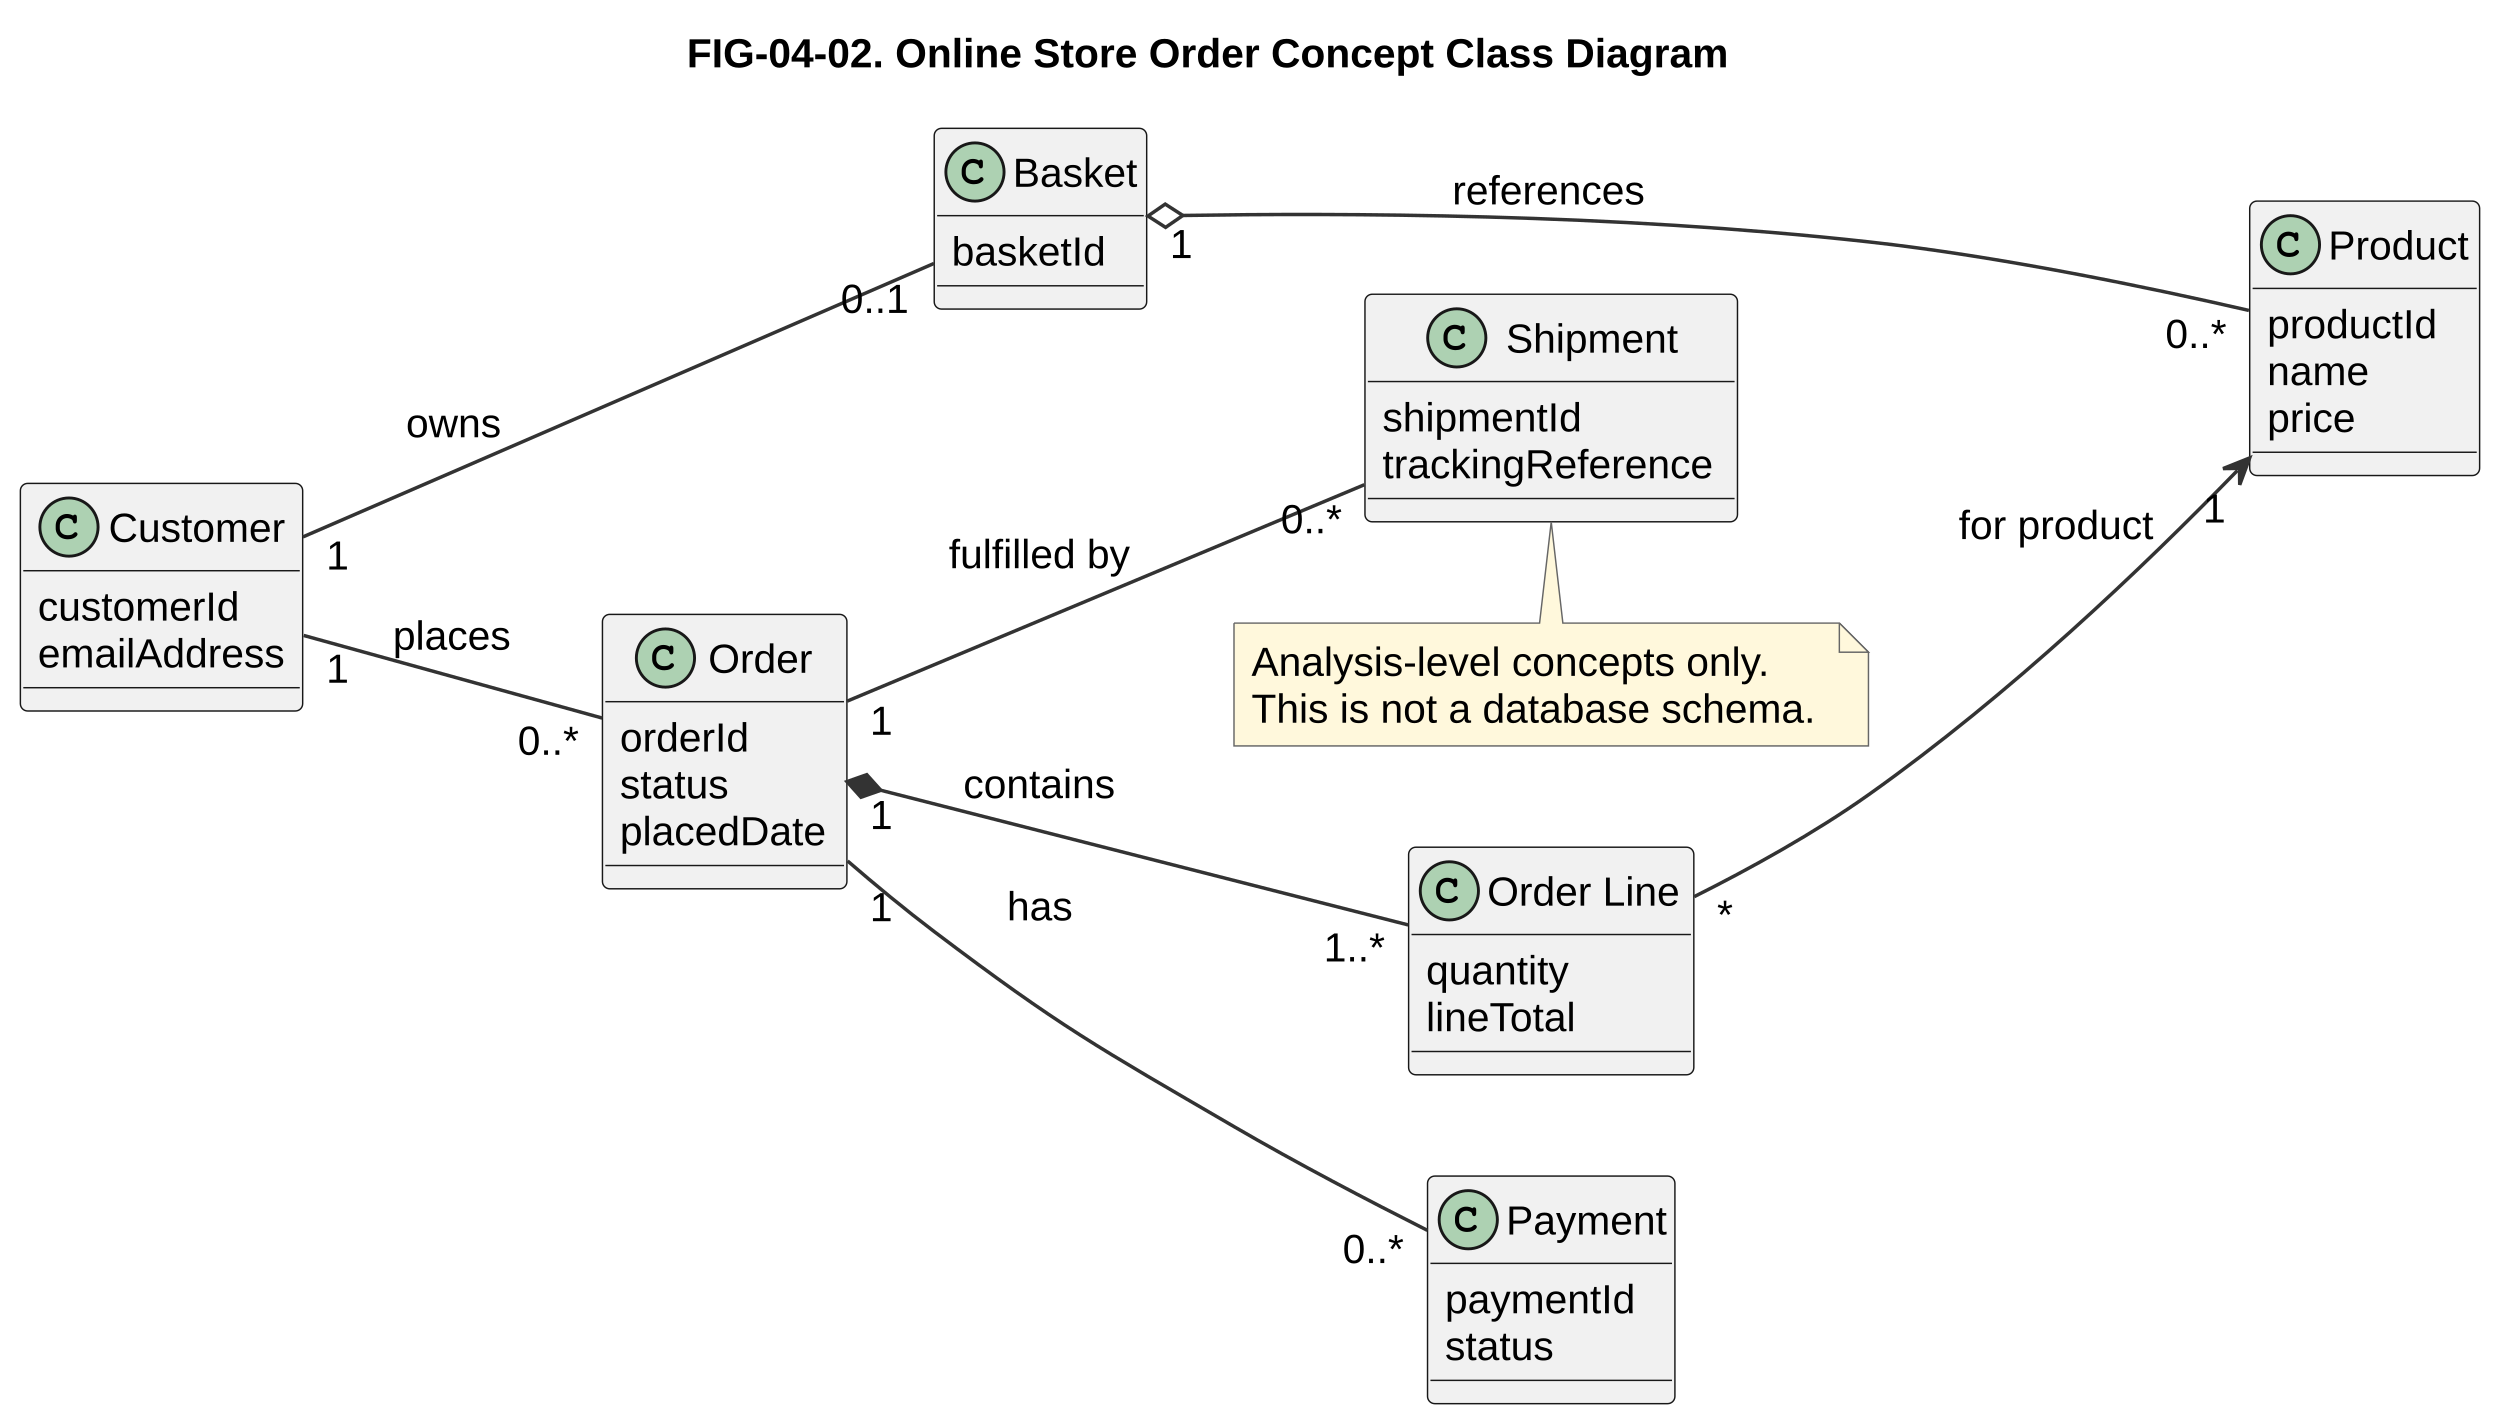
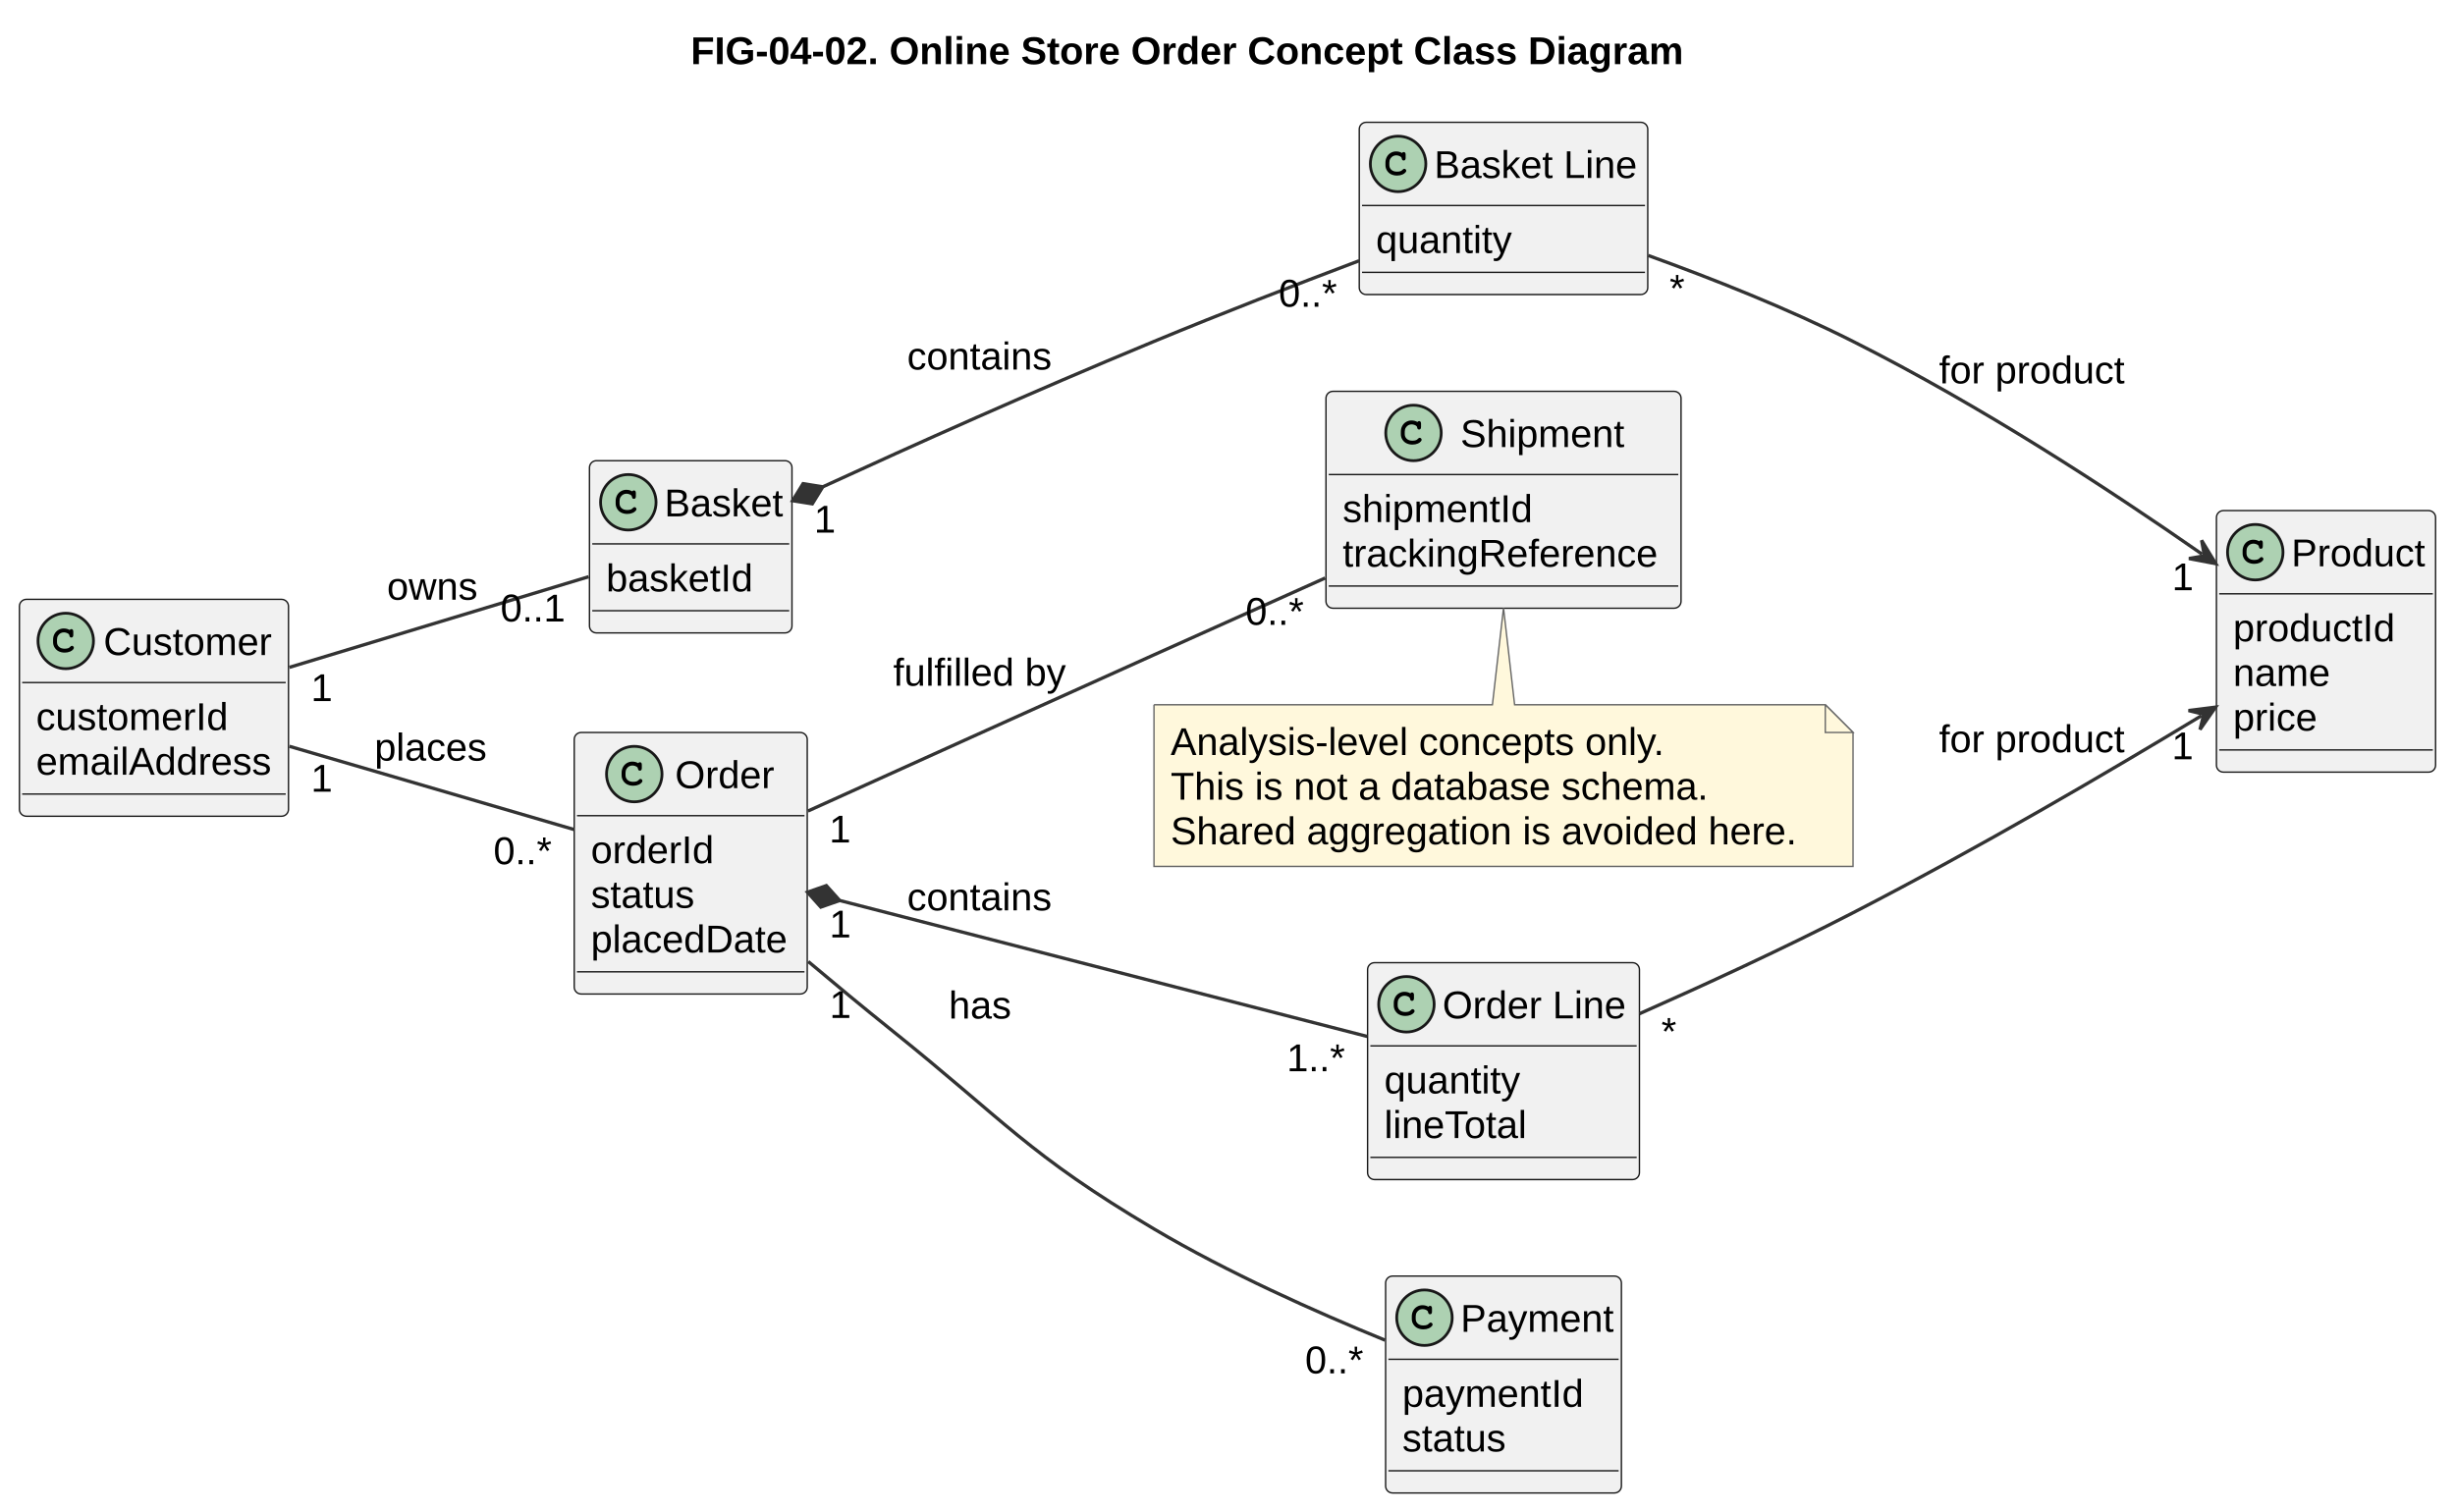
- <svg xmlns="http://www.w3.org/2000/svg" contentStyleType="text/css" height="489px" preserveAspectRatio="none" style="width:859px;height:489px;background:#FFFFFF;" version="1.1" viewBox="0 0 859 489" width="859px" zoomAndPan="magnify">
+ <svg xmlns="http://www.w3.org/2000/svg" contentStyleType="text/css" height="545px" preserveAspectRatio="none" style="width:885px;height:545px;background:#FFFFFF;" version="1.1" viewBox="0 0 885 545" width="885px" zoomAndPan="magnify">
  <defs />
  <g>
-     <text fill="#000000" font-family="Arial" font-size="14" font-weight="bold" lengthAdjust="spacing" textLength="373" x="236" y="23.132">FIG-04-02. Online Store Order Concept Class Diagram</text>
+     <text fill="#000000" font-family="Arial" font-size="14" font-weight="bold" lengthAdjust="spacing" textLength="373" x="249" y="23.132">FIG-04-02. Online Store Order Concept Class Diagram</text>
    <g id="elem_Customer">
-       <rect codeLine="8" fill="#F1F1F1" height="78.197" id="Customer" rx="2.5" ry="2.5" style="stroke:#181818;stroke-width:0.5;" width="97" x="7" y="166.099" />
-       <ellipse cx="23.7" cy="181.099" fill="#ADD1B2" rx="10" ry="10" style="stroke:#181818;stroke-width:1.0;" />
-       <path d="M25.106,177.161 Q25.231,176.989 25.387,176.911 Q25.544,176.817 25.716,176.817 Q26.028,176.817 26.216,177.036 Q26.419,177.239 26.419,177.739 L26.419,178.927 Q26.419,179.442 26.216,179.661 Q26.028,179.864 25.716,179.864 Q25.434,179.864 25.262,179.708 Q25.091,179.552 25.012,179.13 Q24.966,178.833 24.825,178.677 Q24.544,178.364 24.028,178.192 Q23.528,178.005 23.028,178.005 Q22.403,178.005 21.872,178.286 Q21.341,178.552 20.934,179.177 Q20.544,179.786 20.544,180.63 L20.544,181.536 Q20.544,182.552 21.278,183.224 Q22.012,183.895 23.309,183.895 Q24.091,183.895 24.637,183.692 Q24.95,183.567 25.309,183.208 Q25.528,182.989 25.637,182.927 Q25.762,182.849 25.919,182.849 Q26.2,182.849 26.419,183.067 Q26.637,183.286 26.637,183.567 Q26.637,183.849 26.341,184.177 Q25.919,184.661 25.262,184.927 Q24.387,185.302 23.325,185.302 Q22.075,185.302 21.075,184.786 Q20.278,184.38 19.7,183.505 Q19.137,182.614 19.137,181.567 L19.137,180.614 Q19.137,179.52 19.637,178.583 Q20.153,177.63 21.059,177.114 Q21.966,176.599 22.966,176.599 Q23.575,176.599 24.106,176.739 Q24.637,176.88 25.106,177.161 Z " fill="#000000" />
-       <text fill="#000000" font-family="Arial" font-size="14" lengthAdjust="spacing" textLength="61" x="37.3" y="186.181">Customer</text>
-       <line style="stroke:#181818;stroke-width:0.5;" x1="8" x2="103" y1="196.099" y2="196.099" />
-       <text fill="#000000" font-family="Arial" font-size="14" lengthAdjust="spacing" textLength="69" x="13" y="213.231">customerId</text>
-       <text fill="#000000" font-family="Arial" font-size="14" lengthAdjust="spacing" textLength="85" x="13" y="229.329">emailAddress</text>
-       <line style="stroke:#181818;stroke-width:0.5;" x1="8" x2="103" y1="236.296" y2="236.296" />
+       <rect codeLine="8" fill="#F1F1F1" height="78.197" id="Customer" rx="2.5" ry="2.5" style="stroke:#181818;stroke-width:0.5;" width="97" x="7" y="216.099" />
+       <ellipse cx="23.7" cy="231.099" fill="#ADD1B2" rx="10" ry="10" style="stroke:#181818;stroke-width:1.0;" />
+       <path d="M25.106,227.161 Q25.231,226.989 25.387,226.911 Q25.544,226.817 25.716,226.817 Q26.028,226.817 26.216,227.036 Q26.419,227.239 26.419,227.739 L26.419,228.927 Q26.419,229.442 26.216,229.661 Q26.028,229.864 25.716,229.864 Q25.434,229.864 25.262,229.708 Q25.091,229.552 25.012,229.13 Q24.966,228.833 24.825,228.677 Q24.544,228.364 24.028,228.192 Q23.528,228.005 23.028,228.005 Q22.403,228.005 21.872,228.286 Q21.341,228.552 20.934,229.177 Q20.544,229.786 20.544,230.63 L20.544,231.536 Q20.544,232.552 21.278,233.224 Q22.012,233.895 23.309,233.895 Q24.091,233.895 24.637,233.692 Q24.95,233.567 25.309,233.208 Q25.528,232.989 25.637,232.927 Q25.762,232.849 25.919,232.849 Q26.2,232.849 26.419,233.067 Q26.637,233.286 26.637,233.567 Q26.637,233.849 26.341,234.177 Q25.919,234.661 25.262,234.927 Q24.387,235.302 23.325,235.302 Q22.075,235.302 21.075,234.786 Q20.278,234.38 19.7,233.505 Q19.137,232.614 19.137,231.567 L19.137,230.614 Q19.137,229.52 19.637,228.583 Q20.153,227.63 21.059,227.114 Q21.966,226.599 22.966,226.599 Q23.575,226.599 24.106,226.739 Q24.637,226.88 25.106,227.161 Z " fill="#000000" />
+       <text fill="#000000" font-family="Arial" font-size="14" lengthAdjust="spacing" textLength="61" x="37.3" y="236.181">Customer</text>
+       <line style="stroke:#181818;stroke-width:0.5;" x1="8" x2="103" y1="246.099" y2="246.099" />
+       <text fill="#000000" font-family="Arial" font-size="14" lengthAdjust="spacing" textLength="69" x="13" y="263.231">customerId</text>
+       <text fill="#000000" font-family="Arial" font-size="14" lengthAdjust="spacing" textLength="85" x="13" y="279.329">emailAddress</text>
+       <line style="stroke:#181818;stroke-width:0.5;" x1="8" x2="103" y1="286.296" y2="286.296" />
    </g>
    <g id="elem_Basket">
-       <rect codeLine="13" fill="#F1F1F1" height="62.099" id="Basket" rx="2.5" ry="2.5" style="stroke:#181818;stroke-width:0.5;" width="73" x="321" y="44.099" />
-       <ellipse cx="335" cy="59.099" fill="#ADD1B2" rx="10" ry="10" style="stroke:#181818;stroke-width:1.0;" />
-       <path d="M336.406,55.161 Q336.531,54.989 336.688,54.911 Q336.844,54.817 337.016,54.817 Q337.328,54.817 337.516,55.036 Q337.719,55.239 337.719,55.739 L337.719,56.927 Q337.719,57.442 337.516,57.661 Q337.328,57.864 337.016,57.864 Q336.734,57.864 336.562,57.708 Q336.391,57.552 336.312,57.13 Q336.266,56.833 336.125,56.677 Q335.844,56.364 335.328,56.192 Q334.828,56.005 334.328,56.005 Q333.703,56.005 333.172,56.286 Q332.641,56.552 332.234,57.177 Q331.844,57.786 331.844,58.63 L331.844,59.536 Q331.844,60.552 332.578,61.224 Q333.312,61.895 334.609,61.895 Q335.391,61.895 335.938,61.692 Q336.25,61.567 336.609,61.208 Q336.828,60.989 336.938,60.927 Q337.062,60.849 337.219,60.849 Q337.5,60.849 337.719,61.067 Q337.938,61.286 337.938,61.567 Q337.938,61.849 337.641,62.177 Q337.219,62.661 336.562,62.927 Q335.688,63.302 334.625,63.302 Q333.375,63.302 332.375,62.786 Q331.578,62.38 331,61.505 Q330.438,60.614 330.438,59.567 L330.438,58.614 Q330.438,57.52 330.938,56.583 Q331.453,55.63 332.359,55.114 Q333.266,54.599 334.266,54.599 Q334.875,54.599 335.406,54.739 Q335.938,54.88 336.406,55.161 Z " fill="#000000" />
-       <text fill="#000000" font-family="Arial" font-size="14" lengthAdjust="spacing" textLength="43" x="348" y="64.181">Basket</text>
-       <line style="stroke:#181818;stroke-width:0.5;" x1="322" x2="393" y1="74.099" y2="74.099" />
-       <text fill="#000000" font-family="Arial" font-size="14" lengthAdjust="spacing" textLength="53" x="327" y="91.231">basketId</text>
-       <line style="stroke:#181818;stroke-width:0.5;" x1="322" x2="393" y1="98.197" y2="98.197" />
+       <rect codeLine="13" fill="#F1F1F1" height="62.099" id="Basket" rx="2.5" ry="2.5" style="stroke:#181818;stroke-width:0.5;" width="73" x="212.5" y="166.099" />
+       <ellipse cx="226.5" cy="181.099" fill="#ADD1B2" rx="10" ry="10" style="stroke:#181818;stroke-width:1.0;" />
+       <path d="M227.906,177.161 Q228.031,176.989 228.188,176.911 Q228.344,176.817 228.516,176.817 Q228.828,176.817 229.016,177.036 Q229.219,177.239 229.219,177.739 L229.219,178.927 Q229.219,179.442 229.016,179.661 Q228.828,179.864 228.516,179.864 Q228.234,179.864 228.062,179.708 Q227.891,179.552 227.812,179.13 Q227.766,178.833 227.625,178.677 Q227.344,178.364 226.828,178.192 Q226.328,178.005 225.828,178.005 Q225.203,178.005 224.672,178.286 Q224.141,178.552 223.734,179.177 Q223.344,179.786 223.344,180.63 L223.344,181.536 Q223.344,182.552 224.078,183.224 Q224.812,183.895 226.109,183.895 Q226.891,183.895 227.438,183.692 Q227.75,183.567 228.109,183.208 Q228.328,182.989 228.438,182.927 Q228.562,182.849 228.719,182.849 Q229,182.849 229.219,183.067 Q229.438,183.286 229.438,183.567 Q229.438,183.849 229.141,184.177 Q228.719,184.661 228.062,184.927 Q227.188,185.302 226.125,185.302 Q224.875,185.302 223.875,184.786 Q223.078,184.38 222.5,183.505 Q221.938,182.614 221.938,181.567 L221.938,180.614 Q221.938,179.52 222.438,178.583 Q222.953,177.63 223.859,177.114 Q224.766,176.599 225.766,176.599 Q226.375,176.599 226.906,176.739 Q227.438,176.88 227.906,177.161 Z " fill="#000000" />
+       <text fill="#000000" font-family="Arial" font-size="14" lengthAdjust="spacing" textLength="43" x="239.5" y="186.181">Basket</text>
+       <line style="stroke:#181818;stroke-width:0.5;" x1="213.5" x2="284.5" y1="196.099" y2="196.099" />
+       <text fill="#000000" font-family="Arial" font-size="14" lengthAdjust="spacing" textLength="53" x="218.5" y="213.231">basketId</text>
+       <line style="stroke:#181818;stroke-width:0.5;" x1="213.5" x2="284.5" y1="220.197" y2="220.197" />
+     </g>
+     <g id="elem_BasketLine">
+       <rect codeLine="17" fill="#F1F1F1" height="62.099" id="BasketLine" rx="2.5" ry="2.5" style="stroke:#181818;stroke-width:0.5;" width="104" x="490" y="44.099" />
+       <ellipse cx="504" cy="59.099" fill="#ADD1B2" rx="10" ry="10" style="stroke:#181818;stroke-width:1.0;" />
+       <path d="M505.406,55.161 Q505.531,54.989 505.688,54.911 Q505.844,54.817 506.016,54.817 Q506.328,54.817 506.516,55.036 Q506.719,55.239 506.719,55.739 L506.719,56.927 Q506.719,57.442 506.516,57.661 Q506.328,57.864 506.016,57.864 Q505.734,57.864 505.562,57.708 Q505.391,57.552 505.312,57.13 Q505.266,56.833 505.125,56.677 Q504.844,56.364 504.328,56.192 Q503.828,56.005 503.328,56.005 Q502.703,56.005 502.172,56.286 Q501.641,56.552 501.234,57.177 Q500.844,57.786 500.844,58.63 L500.844,59.536 Q500.844,60.552 501.578,61.224 Q502.312,61.895 503.609,61.895 Q504.391,61.895 504.938,61.692 Q505.25,61.567 505.609,61.208 Q505.828,60.989 505.938,60.927 Q506.062,60.849 506.219,60.849 Q506.5,60.849 506.719,61.067 Q506.938,61.286 506.938,61.567 Q506.938,61.849 506.641,62.177 Q506.219,62.661 505.562,62.927 Q504.688,63.302 503.625,63.302 Q502.375,63.302 501.375,62.786 Q500.578,62.38 500,61.505 Q499.438,60.614 499.438,59.567 L499.438,58.614 Q499.438,57.52 499.938,56.583 Q500.453,55.63 501.359,55.114 Q502.266,54.599 503.266,54.599 Q503.875,54.599 504.406,54.739 Q504.938,54.88 505.406,55.161 Z " fill="#000000" />
+       <text fill="#000000" font-family="Arial" font-size="14" lengthAdjust="spacing" textLength="74" x="517" y="64.181">Basket Line</text>
+       <line style="stroke:#181818;stroke-width:0.5;" x1="491" x2="593" y1="74.099" y2="74.099" />
+       <text fill="#000000" font-family="Arial" font-size="14" lengthAdjust="spacing" textLength="50" x="496" y="91.231">quantity</text>
+       <line style="stroke:#181818;stroke-width:0.5;" x1="491" x2="593" y1="98.197" y2="98.197" />
    </g>
    <g id="elem_Product">
-       <rect codeLine="17" fill="#F1F1F1" height="94.296" id="Product" rx="2.5" ry="2.5" style="stroke:#181818;stroke-width:0.5;" width="79" x="773" y="69.099" />
-       <ellipse cx="787" cy="84.099" fill="#ADD1B2" rx="10" ry="10" style="stroke:#181818;stroke-width:1.0;" />
-       <path d="M788.406,80.161 Q788.531,79.989 788.688,79.911 Q788.844,79.817 789.016,79.817 Q789.328,79.817 789.516,80.036 Q789.719,80.239 789.719,80.739 L789.719,81.927 Q789.719,82.442 789.516,82.661 Q789.328,82.864 789.016,82.864 Q788.734,82.864 788.562,82.708 Q788.391,82.552 788.312,82.13 Q788.266,81.833 788.125,81.677 Q787.844,81.364 787.328,81.192 Q786.828,81.005 786.328,81.005 Q785.703,81.005 785.172,81.286 Q784.641,81.552 784.234,82.177 Q783.844,82.786 783.844,83.63 L783.844,84.536 Q783.844,85.552 784.578,86.224 Q785.312,86.895 786.609,86.895 Q787.391,86.895 787.938,86.692 Q788.25,86.567 788.609,86.208 Q788.828,85.989 788.938,85.927 Q789.062,85.849 789.219,85.849 Q789.5,85.849 789.719,86.067 Q789.938,86.286 789.938,86.567 Q789.938,86.849 789.641,87.177 Q789.219,87.661 788.562,87.927 Q787.688,88.302 786.625,88.302 Q785.375,88.302 784.375,87.786 Q783.578,87.38 783,86.505 Q782.438,85.614 782.438,84.567 L782.438,83.614 Q782.438,82.52 782.938,81.583 Q783.453,80.63 784.359,80.114 Q785.266,79.599 786.266,79.599 Q786.875,79.599 787.406,79.739 Q787.938,79.88 788.406,80.161 Z " fill="#000000" />
-       <text fill="#000000" font-family="Arial" font-size="14" lengthAdjust="spacing" textLength="49" x="800" y="89.181">Product</text>
-       <line style="stroke:#181818;stroke-width:0.5;" x1="774" x2="851" y1="99.099" y2="99.099" />
-       <text fill="#000000" font-family="Arial" font-size="14" lengthAdjust="spacing" textLength="59" x="779" y="116.231">productId</text>
-       <text fill="#000000" font-family="Arial" font-size="14" lengthAdjust="spacing" textLength="35" x="779" y="132.329">name</text>
-       <text fill="#000000" font-family="Arial" font-size="14" lengthAdjust="spacing" textLength="31" x="779" y="148.428">price</text>
-       <line style="stroke:#181818;stroke-width:0.5;" x1="774" x2="851" y1="155.394" y2="155.394" />
+       <rect codeLine="21" fill="#F1F1F1" height="94.296" id="Product" rx="2.5" ry="2.5" style="stroke:#181818;stroke-width:0.5;" width="79" x="799" y="184.099" />
+       <ellipse cx="813" cy="199.099" fill="#ADD1B2" rx="10" ry="10" style="stroke:#181818;stroke-width:1.0;" />
+       <path d="M814.406,195.161 Q814.531,194.989 814.688,194.911 Q814.844,194.817 815.016,194.817 Q815.328,194.817 815.516,195.036 Q815.719,195.239 815.719,195.739 L815.719,196.927 Q815.719,197.442 815.516,197.661 Q815.328,197.864 815.016,197.864 Q814.734,197.864 814.562,197.708 Q814.391,197.552 814.312,197.13 Q814.266,196.833 814.125,196.677 Q813.844,196.364 813.328,196.192 Q812.828,196.005 812.328,196.005 Q811.703,196.005 811.172,196.286 Q810.641,196.552 810.234,197.177 Q809.844,197.786 809.844,198.63 L809.844,199.536 Q809.844,200.552 810.578,201.224 Q811.312,201.895 812.609,201.895 Q813.391,201.895 813.938,201.692 Q814.25,201.567 814.609,201.208 Q814.828,200.989 814.938,200.927 Q815.062,200.849 815.219,200.849 Q815.5,200.849 815.719,201.067 Q815.938,201.286 815.938,201.567 Q815.938,201.849 815.641,202.177 Q815.219,202.661 814.562,202.927 Q813.688,203.302 812.625,203.302 Q811.375,203.302 810.375,202.786 Q809.578,202.38 809,201.505 Q808.438,200.614 808.438,199.567 L808.438,198.614 Q808.438,197.52 808.938,196.583 Q809.453,195.63 810.359,195.114 Q811.266,194.599 812.266,194.599 Q812.875,194.599 813.406,194.739 Q813.938,194.88 814.406,195.161 Z " fill="#000000" />
+       <text fill="#000000" font-family="Arial" font-size="14" lengthAdjust="spacing" textLength="49" x="826" y="204.181">Product</text>
+       <line style="stroke:#181818;stroke-width:0.5;" x1="800" x2="877" y1="214.099" y2="214.099" />
+       <text fill="#000000" font-family="Arial" font-size="14" lengthAdjust="spacing" textLength="59" x="805" y="231.231">productId</text>
+       <text fill="#000000" font-family="Arial" font-size="14" lengthAdjust="spacing" textLength="35" x="805" y="247.329">name</text>
+       <text fill="#000000" font-family="Arial" font-size="14" lengthAdjust="spacing" textLength="31" x="805" y="263.428">price</text>
+       <line style="stroke:#181818;stroke-width:0.5;" x1="800" x2="877" y1="270.394" y2="270.394" />
    </g>
    <g id="elem_Order">
-       <rect codeLine="23" fill="#F1F1F1" height="94.296" id="Order" rx="2.5" ry="2.5" style="stroke:#181818;stroke-width:0.5;" width="84" x="207" y="211.099" />
-       <ellipse cx="228.65" cy="226.099" fill="#ADD1B2" rx="10" ry="10" style="stroke:#181818;stroke-width:1.0;" />
-       <path d="M230.056,222.161 Q230.181,221.989 230.338,221.911 Q230.494,221.817 230.666,221.817 Q230.978,221.817 231.166,222.036 Q231.369,222.239 231.369,222.739 L231.369,223.927 Q231.369,224.442 231.166,224.661 Q230.978,224.864 230.666,224.864 Q230.384,224.864 230.213,224.708 Q230.041,224.552 229.963,224.13 Q229.916,223.833 229.775,223.677 Q229.494,223.364 228.978,223.192 Q228.478,223.005 227.978,223.005 Q227.353,223.005 226.822,223.286 Q226.291,223.552 225.884,224.177 Q225.494,224.786 225.494,225.63 L225.494,226.536 Q225.494,227.552 226.228,228.224 Q226.963,228.895 228.259,228.895 Q229.041,228.895 229.588,228.692 Q229.9,228.567 230.259,228.208 Q230.478,227.989 230.588,227.927 Q230.713,227.849 230.869,227.849 Q231.15,227.849 231.369,228.067 Q231.588,228.286 231.588,228.567 Q231.588,228.849 231.291,229.177 Q230.869,229.661 230.213,229.927 Q229.338,230.302 228.275,230.302 Q227.025,230.302 226.025,229.786 Q225.228,229.38 224.65,228.505 Q224.088,227.614 224.088,226.567 L224.088,225.614 Q224.088,224.52 224.588,223.583 Q225.103,222.63 226.009,222.114 Q226.916,221.599 227.916,221.599 Q228.525,221.599 229.056,221.739 Q229.588,221.88 230.056,222.161 Z " fill="#000000" />
-       <text fill="#000000" font-family="Arial" font-size="14" lengthAdjust="spacing" textLength="37" x="243.35" y="231.181">Order</text>
-       <line style="stroke:#181818;stroke-width:0.5;" x1="208" x2="290" y1="241.099" y2="241.099" />
-       <text fill="#000000" font-family="Arial" font-size="14" lengthAdjust="spacing" textLength="45" x="213" y="258.231">orderId</text>
-       <text fill="#000000" font-family="Arial" font-size="14" lengthAdjust="spacing" textLength="38" x="213" y="274.329">status</text>
-       <text fill="#000000" font-family="Arial" font-size="14" lengthAdjust="spacing" textLength="72" x="213" y="290.428">placedDate</text>
-       <line style="stroke:#181818;stroke-width:0.5;" x1="208" x2="290" y1="297.394" y2="297.394" />
+       <rect codeLine="27" fill="#F1F1F1" height="94.296" id="Order" rx="2.5" ry="2.5" style="stroke:#181818;stroke-width:0.5;" width="84" x="207" y="264.099" />
+       <ellipse cx="228.65" cy="279.099" fill="#ADD1B2" rx="10" ry="10" style="stroke:#181818;stroke-width:1.0;" />
+       <path d="M230.056,275.161 Q230.181,274.989 230.338,274.911 Q230.494,274.817 230.666,274.817 Q230.978,274.817 231.166,275.036 Q231.369,275.239 231.369,275.739 L231.369,276.927 Q231.369,277.442 231.166,277.661 Q230.978,277.864 230.666,277.864 Q230.384,277.864 230.213,277.708 Q230.041,277.552 229.963,277.13 Q229.916,276.833 229.775,276.677 Q229.494,276.364 228.978,276.192 Q228.478,276.005 227.978,276.005 Q227.353,276.005 226.822,276.286 Q226.291,276.552 225.884,277.177 Q225.494,277.786 225.494,278.63 L225.494,279.536 Q225.494,280.552 226.228,281.224 Q226.963,281.896 228.259,281.896 Q229.041,281.896 229.588,281.692 Q229.9,281.567 230.259,281.208 Q230.478,280.989 230.588,280.927 Q230.713,280.849 230.869,280.849 Q231.15,280.849 231.369,281.067 Q231.588,281.286 231.588,281.567 Q231.588,281.849 231.291,282.177 Q230.869,282.661 230.213,282.927 Q229.338,283.302 228.275,283.302 Q227.025,283.302 226.025,282.786 Q225.228,282.38 224.65,281.505 Q224.088,280.614 224.088,279.567 L224.088,278.614 Q224.088,277.521 224.588,276.583 Q225.103,275.63 226.009,275.114 Q226.916,274.599 227.916,274.599 Q228.525,274.599 229.056,274.739 Q229.588,274.88 230.056,275.161 Z " fill="#000000" />
+       <text fill="#000000" font-family="Arial" font-size="14" lengthAdjust="spacing" textLength="37" x="243.35" y="284.181">Order</text>
+       <line style="stroke:#181818;stroke-width:0.5;" x1="208" x2="290" y1="294.099" y2="294.099" />
+       <text fill="#000000" font-family="Arial" font-size="14" lengthAdjust="spacing" textLength="45" x="213" y="311.231">orderId</text>
+       <text fill="#000000" font-family="Arial" font-size="14" lengthAdjust="spacing" textLength="38" x="213" y="327.329">status</text>
+       <text fill="#000000" font-family="Arial" font-size="14" lengthAdjust="spacing" textLength="72" x="213" y="343.428">placedDate</text>
+       <line style="stroke:#181818;stroke-width:0.5;" x1="208" x2="290" y1="350.394" y2="350.394" />
    </g>
    <g id="elem_OrderLine">
-       <rect codeLine="29" fill="#F1F1F1" height="78.197" id="OrderLine" rx="2.5" ry="2.5" style="stroke:#181818;stroke-width:0.5;" width="98" x="484" y="291.099" />
-       <ellipse cx="498" cy="306.099" fill="#ADD1B2" rx="10" ry="10" style="stroke:#181818;stroke-width:1.0;" />
-       <path d="M499.406,302.161 Q499.531,301.989 499.688,301.911 Q499.844,301.817 500.016,301.817 Q500.328,301.817 500.516,302.036 Q500.719,302.239 500.719,302.739 L500.719,303.927 Q500.719,304.442 500.516,304.661 Q500.328,304.864 500.016,304.864 Q499.734,304.864 499.562,304.708 Q499.391,304.552 499.312,304.13 Q499.266,303.833 499.125,303.677 Q498.844,303.364 498.328,303.192 Q497.828,303.005 497.328,303.005 Q496.703,303.005 496.172,303.286 Q495.641,303.552 495.234,304.177 Q494.844,304.786 494.844,305.63 L494.844,306.536 Q494.844,307.552 495.578,308.224 Q496.312,308.896 497.609,308.896 Q498.391,308.896 498.938,308.692 Q499.25,308.567 499.609,308.208 Q499.828,307.989 499.938,307.927 Q500.062,307.849 500.219,307.849 Q500.5,307.849 500.719,308.067 Q500.938,308.286 500.938,308.567 Q500.938,308.849 500.641,309.177 Q500.219,309.661 499.562,309.927 Q498.688,310.302 497.625,310.302 Q496.375,310.302 495.375,309.786 Q494.578,309.38 494,308.505 Q493.438,307.614 493.438,306.567 L493.438,305.614 Q493.438,304.521 493.938,303.583 Q494.453,302.63 495.359,302.114 Q496.266,301.599 497.266,301.599 Q497.875,301.599 498.406,301.739 Q498.938,301.88 499.406,302.161 Z " fill="#000000" />
-       <text fill="#000000" font-family="Arial" font-size="14" lengthAdjust="spacing" textLength="68" x="511" y="311.181">Order Line</text>
-       <line style="stroke:#181818;stroke-width:0.5;" x1="485" x2="581" y1="321.099" y2="321.099" />
-       <text fill="#000000" font-family="Arial" font-size="14" lengthAdjust="spacing" textLength="50" x="490" y="338.231">quantity</text>
-       <text fill="#000000" font-family="Arial" font-size="14" lengthAdjust="spacing" textLength="54" x="490" y="354.329">lineTotal</text>
-       <line style="stroke:#181818;stroke-width:0.5;" x1="485" x2="581" y1="361.296" y2="361.296" />
+       <rect codeLine="33" fill="#F1F1F1" height="78.197" id="OrderLine" rx="2.5" ry="2.5" style="stroke:#181818;stroke-width:0.5;" width="98" x="493" y="347.099" />
+       <ellipse cx="507" cy="362.099" fill="#ADD1B2" rx="10" ry="10" style="stroke:#181818;stroke-width:1.0;" />
+       <path d="M508.406,358.161 Q508.531,357.989 508.688,357.911 Q508.844,357.817 509.016,357.817 Q509.328,357.817 509.516,358.036 Q509.719,358.239 509.719,358.739 L509.719,359.927 Q509.719,360.442 509.516,360.661 Q509.328,360.864 509.016,360.864 Q508.734,360.864 508.562,360.708 Q508.391,360.552 508.312,360.13 Q508.266,359.833 508.125,359.677 Q507.844,359.364 507.328,359.192 Q506.828,359.005 506.328,359.005 Q505.703,359.005 505.172,359.286 Q504.641,359.552 504.234,360.177 Q503.844,360.786 503.844,361.63 L503.844,362.536 Q503.844,363.552 504.578,364.224 Q505.312,364.896 506.609,364.896 Q507.391,364.896 507.938,364.692 Q508.25,364.567 508.609,364.208 Q508.828,363.989 508.938,363.927 Q509.062,363.849 509.219,363.849 Q509.5,363.849 509.719,364.067 Q509.938,364.286 509.938,364.567 Q509.938,364.849 509.641,365.177 Q509.219,365.661 508.562,365.927 Q507.688,366.302 506.625,366.302 Q505.375,366.302 504.375,365.786 Q503.578,365.38 503,364.505 Q502.438,363.614 502.438,362.567 L502.438,361.614 Q502.438,360.521 502.938,359.583 Q503.453,358.63 504.359,358.114 Q505.266,357.599 506.266,357.599 Q506.875,357.599 507.406,357.739 Q507.938,357.88 508.406,358.161 Z " fill="#000000" />
+       <text fill="#000000" font-family="Arial" font-size="14" lengthAdjust="spacing" textLength="68" x="520" y="367.181">Order Line</text>
+       <line style="stroke:#181818;stroke-width:0.5;" x1="494" x2="590" y1="377.099" y2="377.099" />
+       <text fill="#000000" font-family="Arial" font-size="14" lengthAdjust="spacing" textLength="50" x="499" y="394.231">quantity</text>
+       <text fill="#000000" font-family="Arial" font-size="14" lengthAdjust="spacing" textLength="54" x="499" y="410.329">lineTotal</text>
+       <line style="stroke:#181818;stroke-width:0.5;" x1="494" x2="590" y1="417.296" y2="417.296" />
    </g>
    <g id="elem_Payment">
-       <rect codeLine="34" fill="#F1F1F1" height="78.197" id="Payment" rx="2.5" ry="2.5" style="stroke:#181818;stroke-width:0.5;" width="85" x="490.5" y="404.099" />
-       <ellipse cx="504.5" cy="419.099" fill="#ADD1B2" rx="10" ry="10" style="stroke:#181818;stroke-width:1.0;" />
-       <path d="M505.906,415.161 Q506.031,414.989 506.188,414.911 Q506.344,414.817 506.516,414.817 Q506.828,414.817 507.016,415.036 Q507.219,415.239 507.219,415.739 L507.219,416.927 Q507.219,417.442 507.016,417.661 Q506.828,417.864 506.516,417.864 Q506.234,417.864 506.062,417.708 Q505.891,417.552 505.812,417.13 Q505.766,416.833 505.625,416.677 Q505.344,416.364 504.828,416.192 Q504.328,416.005 503.828,416.005 Q503.203,416.005 502.672,416.286 Q502.141,416.552 501.734,417.177 Q501.344,417.786 501.344,418.63 L501.344,419.536 Q501.344,420.552 502.078,421.224 Q502.812,421.896 504.109,421.896 Q504.891,421.896 505.438,421.692 Q505.75,421.567 506.109,421.208 Q506.328,420.989 506.438,420.927 Q506.562,420.849 506.719,420.849 Q507,420.849 507.219,421.067 Q507.438,421.286 507.438,421.567 Q507.438,421.849 507.141,422.177 Q506.719,422.661 506.062,422.927 Q505.188,423.302 504.125,423.302 Q502.875,423.302 501.875,422.786 Q501.078,422.38 500.5,421.505 Q499.938,420.614 499.938,419.567 L499.938,418.614 Q499.938,417.521 500.438,416.583 Q500.953,415.63 501.859,415.114 Q502.766,414.599 503.766,414.599 Q504.375,414.599 504.906,414.739 Q505.438,414.88 505.906,415.161 Z " fill="#000000" />
-       <text fill="#000000" font-family="Arial" font-size="14" lengthAdjust="spacing" textLength="55" x="517.5" y="424.181">Payment</text>
-       <line style="stroke:#181818;stroke-width:0.5;" x1="491.5" x2="574.5" y1="434.099" y2="434.099" />
-       <text fill="#000000" font-family="Arial" font-size="14" lengthAdjust="spacing" textLength="65" x="496.5" y="451.231">paymentId</text>
-       <text fill="#000000" font-family="Arial" font-size="14" lengthAdjust="spacing" textLength="38" x="496.5" y="467.329">status</text>
-       <line style="stroke:#181818;stroke-width:0.5;" x1="491.5" x2="574.5" y1="474.296" y2="474.296" />
+       <rect codeLine="38" fill="#F1F1F1" height="78.197" id="Payment" rx="2.5" ry="2.5" style="stroke:#181818;stroke-width:0.5;" width="85" x="499.5" y="460.099" />
+       <ellipse cx="513.5" cy="475.099" fill="#ADD1B2" rx="10" ry="10" style="stroke:#181818;stroke-width:1.0;" />
+       <path d="M514.906,471.161 Q515.031,470.989 515.188,470.911 Q515.344,470.817 515.516,470.817 Q515.828,470.817 516.016,471.036 Q516.219,471.239 516.219,471.739 L516.219,472.927 Q516.219,473.442 516.016,473.661 Q515.828,473.864 515.516,473.864 Q515.234,473.864 515.062,473.708 Q514.891,473.552 514.812,473.13 Q514.766,472.833 514.625,472.677 Q514.344,472.364 513.828,472.192 Q513.328,472.005 512.828,472.005 Q512.203,472.005 511.672,472.286 Q511.141,472.552 510.734,473.177 Q510.344,473.786 510.344,474.63 L510.344,475.536 Q510.344,476.552 511.078,477.224 Q511.812,477.896 513.109,477.896 Q513.891,477.896 514.438,477.692 Q514.75,477.567 515.109,477.208 Q515.328,476.989 515.438,476.927 Q515.562,476.849 515.719,476.849 Q516,476.849 516.219,477.067 Q516.438,477.286 516.438,477.567 Q516.438,477.849 516.141,478.177 Q515.719,478.661 515.062,478.927 Q514.188,479.302 513.125,479.302 Q511.875,479.302 510.875,478.786 Q510.078,478.38 509.5,477.505 Q508.938,476.614 508.938,475.567 L508.938,474.614 Q508.938,473.521 509.438,472.583 Q509.953,471.63 510.859,471.114 Q511.766,470.599 512.766,470.599 Q513.375,470.599 513.906,470.739 Q514.438,470.88 514.906,471.161 Z " fill="#000000" />
+       <text fill="#000000" font-family="Arial" font-size="14" lengthAdjust="spacing" textLength="55" x="526.5" y="480.181">Payment</text>
+       <line style="stroke:#181818;stroke-width:0.5;" x1="500.5" x2="583.5" y1="490.099" y2="490.099" />
+       <text fill="#000000" font-family="Arial" font-size="14" lengthAdjust="spacing" textLength="65" x="505.5" y="507.231">paymentId</text>
+       <text fill="#000000" font-family="Arial" font-size="14" lengthAdjust="spacing" textLength="38" x="505.5" y="523.329">status</text>
+       <line style="stroke:#181818;stroke-width:0.5;" x1="500.5" x2="583.5" y1="530.296" y2="530.296" />
    </g>
    <g id="elem_Shipment">
-       <rect codeLine="39" fill="#F1F1F1" height="78.197" id="Shipment" rx="2.5" ry="2.5" style="stroke:#181818;stroke-width:0.5;" width="128" x="469" y="101.099" />
-       <ellipse cx="500.55" cy="116.099" fill="#ADD1B2" rx="10" ry="10" style="stroke:#181818;stroke-width:1.0;" />
-       <path d="M501.956,112.161 Q502.081,111.989 502.238,111.911 Q502.394,111.817 502.566,111.817 Q502.878,111.817 503.066,112.036 Q503.269,112.239 503.269,112.739 L503.269,113.927 Q503.269,114.442 503.066,114.661 Q502.878,114.864 502.566,114.864 Q502.284,114.864 502.113,114.708 Q501.941,114.552 501.863,114.13 Q501.816,113.833 501.675,113.677 Q501.394,113.364 500.878,113.192 Q500.378,113.005 499.878,113.005 Q499.253,113.005 498.722,113.286 Q498.191,113.552 497.784,114.177 Q497.394,114.786 497.394,115.63 L497.394,116.536 Q497.394,117.552 498.128,118.224 Q498.863,118.895 500.159,118.895 Q500.941,118.895 501.488,118.692 Q501.8,118.567 502.159,118.208 Q502.378,117.989 502.488,117.927 Q502.613,117.849 502.769,117.849 Q503.05,117.849 503.269,118.067 Q503.488,118.286 503.488,118.567 Q503.488,118.849 503.191,119.177 Q502.769,119.661 502.113,119.927 Q501.238,120.302 500.175,120.302 Q498.925,120.302 497.925,119.786 Q497.128,119.38 496.55,118.505 Q495.988,117.614 495.988,116.567 L495.988,115.614 Q495.988,114.52 496.488,113.583 Q497.003,112.63 497.909,112.114 Q498.816,111.599 499.816,111.599 Q500.425,111.599 500.956,111.739 Q501.488,111.88 501.956,112.161 Z " fill="#000000" />
-       <text fill="#000000" font-family="Arial" font-size="14" lengthAdjust="spacing" textLength="59" x="517.45" y="121.181">Shipment</text>
-       <line style="stroke:#181818;stroke-width:0.5;" x1="470" x2="596" y1="131.099" y2="131.099" />
-       <text fill="#000000" font-family="Arial" font-size="14" lengthAdjust="spacing" textLength="68" x="475" y="148.231">shipmentId</text>
-       <text fill="#000000" font-family="Arial" font-size="14" lengthAdjust="spacing" textLength="116" x="475" y="164.329">trackingReference</text>
-       <line style="stroke:#181818;stroke-width:0.5;" x1="470" x2="596" y1="171.296" y2="171.296" />
+       <rect codeLine="43" fill="#F1F1F1" height="78.197" id="Shipment" rx="2.5" ry="2.5" style="stroke:#181818;stroke-width:0.5;" width="128" x="478" y="141.099" />
+       <ellipse cx="509.55" cy="156.099" fill="#ADD1B2" rx="10" ry="10" style="stroke:#181818;stroke-width:1.0;" />
+       <path d="M510.956,152.161 Q511.081,151.989 511.238,151.911 Q511.394,151.817 511.566,151.817 Q511.878,151.817 512.066,152.036 Q512.269,152.239 512.269,152.739 L512.269,153.927 Q512.269,154.442 512.066,154.661 Q511.878,154.864 511.566,154.864 Q511.284,154.864 511.113,154.708 Q510.941,154.552 510.863,154.13 Q510.816,153.833 510.675,153.677 Q510.394,153.364 509.878,153.192 Q509.378,153.005 508.878,153.005 Q508.253,153.005 507.722,153.286 Q507.191,153.552 506.784,154.177 Q506.394,154.786 506.394,155.63 L506.394,156.536 Q506.394,157.552 507.128,158.224 Q507.863,158.895 509.159,158.895 Q509.941,158.895 510.488,158.692 Q510.8,158.567 511.159,158.208 Q511.378,157.989 511.488,157.927 Q511.613,157.849 511.769,157.849 Q512.05,157.849 512.269,158.067 Q512.487,158.286 512.487,158.567 Q512.487,158.849 512.191,159.177 Q511.769,159.661 511.113,159.927 Q510.238,160.302 509.175,160.302 Q507.925,160.302 506.925,159.786 Q506.128,159.38 505.55,158.505 Q504.988,157.614 504.988,156.567 L504.988,155.614 Q504.988,154.52 505.488,153.583 Q506.003,152.63 506.909,152.114 Q507.816,151.599 508.816,151.599 Q509.425,151.599 509.956,151.739 Q510.488,151.88 510.956,152.161 Z " fill="#000000" />
+       <text fill="#000000" font-family="Arial" font-size="14" lengthAdjust="spacing" textLength="59" x="526.45" y="161.181">Shipment</text>
+       <line style="stroke:#181818;stroke-width:0.5;" x1="479" x2="605" y1="171.099" y2="171.099" />
+       <text fill="#000000" font-family="Arial" font-size="14" lengthAdjust="spacing" textLength="68" x="484" y="188.231">shipmentId</text>
+       <text fill="#000000" font-family="Arial" font-size="14" lengthAdjust="spacing" textLength="116" x="484" y="204.329">trackingReference</text>
+       <line style="stroke:#181818;stroke-width:0.5;" x1="479" x2="605" y1="211.296" y2="211.296" />
    </g>
-     <g id="elem_GMN16">
-       <path d="M424,214.099 L424,256.296 A0,0 0 0 0 424,256.296 L642,256.296 A0,0 0 0 0 642,256.296 L642,224.099 L632,214.099 L537,214.099 L533,179.329 L529,214.099 L424,214.099 A0,0 0 0 0 424,214.099 " fill="#FFF8DC" style="stroke:#666666;stroke-width:0.5;" />
-       <path d="M632,214.099 L632,224.099 L642,224.099 L632,214.099 " fill="#FFF8DC" style="stroke:#666666;stroke-width:0.5;" />
-       <text fill="#000000" font-family="Arial" font-size="14" lengthAdjust="spacing" textLength="181" x="430" y="232.231">Analysis-level concepts only.</text>
-       <text fill="#000000" font-family="Arial" font-size="14" lengthAdjust="spacing" textLength="197" x="430" y="248.329">This is not a database schema.</text>
+     <g id="elem_GMN18">
+       <path d="M416,254.099 L416,312.394 A0,0 0 0 0 416,312.394 L668,312.394 A0,0 0 0 0 668,312.394 L668,264.099 L658,254.099 L546,254.099 L542,219.219 L538,254.099 L416,254.099 A0,0 0 0 0 416,254.099 " fill="#FFF8DC" style="stroke:#666666;stroke-width:0.5;" />
+       <path d="M658,254.099 L658,264.099 L668,264.099 L658,254.099 " fill="#FFF8DC" style="stroke:#666666;stroke-width:0.5;" />
+       <text fill="#000000" font-family="Arial" font-size="14" lengthAdjust="spacing" textLength="181" x="422" y="272.231">Analysis-level concepts only.</text>
+       <text fill="#000000" font-family="Arial" font-size="14" lengthAdjust="spacing" textLength="197" x="422" y="288.329">This is not a database schema.</text>
+       <text fill="#000000" font-family="Arial" font-size="14" lengthAdjust="spacing" textLength="231" x="422" y="304.428">Shared aggregation is avoided here.</text>
    </g>
    <g id="link_Customer_Basket">
-       <path codeLine="44" d="M104.04,184.499 C164.34,158.369 266.97,113.899 320.93,90.509 " fill="none" id="Customer-Basket" style="stroke:#333333;stroke-width:1.2;" />
-       <text fill="#000000" font-family="Arial" font-size="14" lengthAdjust="spacing" textLength="32" x="139.5" y="150.231">owns</text>
-       <text fill="#000000" font-family="Arial" font-size="14" lengthAdjust="spacing" textLength="8" x="112.085" y="195.694">1</text>
-       <text fill="#000000" font-family="Arial" font-size="14" lengthAdjust="spacing" textLength="24" x="288.886" y="107.518">0..1</text>
+       <path codeLine="48" d="M104.33,240.609 C137.79,230.479 181.76,217.159 212.2,207.939 " fill="none" id="Customer-Basket" style="stroke:#333333;stroke-width:1.2;" />
+       <text fill="#000000" font-family="Arial" font-size="14" lengthAdjust="spacing" textLength="32" x="139.5" y="216.231">owns</text>
+       <text fill="#000000" font-family="Arial" font-size="14" lengthAdjust="spacing" textLength="8" x="112.089" y="252.78">1</text>
+       <text fill="#000000" font-family="Arial" font-size="14" lengthAdjust="spacing" textLength="24" x="180.423" y="224.073">0..1</text>
    </g>
    <g id="link_Customer_Order">
-       <path codeLine="45" d="M104.33,218.339 C135.9,227.079 176.84,238.409 206.94,246.739 " fill="none" id="Customer-Order" style="stroke:#333333;stroke-width:1.2;" />
-       <text fill="#000000" font-family="Arial" font-size="14" lengthAdjust="spacing" textLength="41" x="135" y="223.231">places</text>
-       <text fill="#000000" font-family="Arial" font-size="14" lengthAdjust="spacing" textLength="8" x="112.089" y="234.583">1</text>
-       <text fill="#000000" font-family="Arial" font-size="14" lengthAdjust="spacing" textLength="21" x="177.892" y="259.341">0..*</text>
+       <path codeLine="49" d="M104.33,269.089 C135.9,278.319 176.84,290.289 206.94,299.089 " fill="none" id="Customer-Order" style="stroke:#333333;stroke-width:1.2;" />
+       <text fill="#000000" font-family="Arial" font-size="14" lengthAdjust="spacing" textLength="41" x="135" y="274.231">places</text>
+       <text fill="#000000" font-family="Arial" font-size="14" lengthAdjust="spacing" textLength="8" x="112.089" y="285.443">1</text>
+       <text fill="#000000" font-family="Arial" font-size="14" lengthAdjust="spacing" textLength="21" x="177.892" y="311.591">0..*</text>
    </g>
-     <g id="link_Basket_Product">
-       <path codeLine="46" d="M406.428,74.035 C460.378,73.165 553.42,73.289 642,83.099 C687.29,88.109 738.56,98.809 772.73,106.669 " fill="none" id="Basket-backto-Product" style="stroke:#333333;stroke-width:1.2;" />
-       <polygon fill="none" points="394.43,74.229,400.494,78.131,406.428,74.035,400.365,70.132,394.43,74.229" style="stroke:#333333;stroke-width:1.2;" />
-       <text fill="#000000" font-family="Arial" font-size="14" lengthAdjust="spacing" textLength="68" x="499" y="70.231">references</text>
-       <text fill="#000000" font-family="Arial" font-size="14" lengthAdjust="spacing" textLength="8" x="401.976" y="88.675">1</text>
-       <text fill="#000000" font-family="Arial" font-size="14" lengthAdjust="spacing" textLength="21" x="744.032" y="119.566">0..*</text>
+     <g id="link_Basket_BasketLine">
+       <path codeLine="50" d="M296.615,175.52 C330.075,160.15 370.67,141.889 416,123.099 C440.16,113.079 467.22,102.599 489.98,93.999 " fill="none" id="Basket-backto-BasketLine" style="stroke:#333333;stroke-width:1.2;" />
+       <polygon fill="#333333" points="285.71,180.529,292.832,181.659,296.615,175.52,289.493,174.389,285.71,180.529" style="stroke:#333333;stroke-width:1.2;" />
+       <text fill="#000000" font-family="Arial" font-size="14" lengthAdjust="spacing" textLength="53" x="327" y="133.231">contains</text>
+       <text fill="#000000" font-family="Arial" font-size="14" lengthAdjust="spacing" textLength="8" x="293.47" y="192.027">1</text>
+       <text fill="#000000" font-family="Arial" font-size="14" lengthAdjust="spacing" textLength="21" x="460.97" y="110.577">0..*</text>
+     </g>
+     <g id="link_BasketLine_Product">
+       <path codeLine="51" d="M594.17,92.119 C617.2,100.439 644.44,111.219 668,123.099 C714.89,146.739 760.305,176.482 793.835,199.812 " fill="none" id="BasketLine-to-Product" style="stroke:#333333;stroke-width:1.2;" />
+       <polygon fill="#333333" points="798.76,203.239,793.657,194.815,794.656,200.383,789.088,201.382,798.76,203.239" style="stroke:#333333;stroke-width:1.2;" />
+       <text fill="#000000" font-family="Arial" font-size="14" lengthAdjust="spacing" textLength="69" x="699" y="138.231">for product</text>
+       <text fill="#000000" font-family="Arial" font-size="14" lengthAdjust="spacing" textLength="5" x="601.858" y="108.769">*</text>
+       <text fill="#000000" font-family="Arial" font-size="14" lengthAdjust="spacing" textLength="8" x="782.969" y="212.815">1</text>
    </g>
    <g id="link_Order_OrderLine">
-       <path codeLine="47" d="M302.637,271.538 C353.807,284.608 429.56,303.939 483.86,317.809 " fill="none" id="Order-backto-OrderLine" style="stroke:#333333;stroke-width:1.2;" />
-       <polygon fill="#333333" points="291.01,268.569,295.834,273.929,302.637,271.538,297.813,266.178,291.01,268.569" style="stroke:#333333;stroke-width:1.2;" />
-       <text fill="#000000" font-family="Arial" font-size="14" lengthAdjust="spacing" textLength="53" x="331" y="274.231">contains</text>
-       <text fill="#000000" font-family="Arial" font-size="14" lengthAdjust="spacing" textLength="8" x="298.918" y="284.858">1</text>
-       <text fill="#000000" font-family="Arial" font-size="14" lengthAdjust="spacing" textLength="21" x="454.846" y="330.357">1..*</text>
+       <path codeLine="52" d="M302.701,324.682 C355.811,338.362 436.53,359.179 492.87,373.699 " fill="none" id="Order-backto-OrderLine" style="stroke:#333333;stroke-width:1.2;" />
+       <polygon fill="#333333" points="291.08,321.689,295.893,327.059,302.701,324.682,297.888,319.312,291.08,321.689" style="stroke:#333333;stroke-width:1.2;" />
+       <text fill="#000000" font-family="Arial" font-size="14" lengthAdjust="spacing" textLength="53" x="327" y="328.231">contains</text>
+       <text fill="#000000" font-family="Arial" font-size="14" lengthAdjust="spacing" textLength="8" x="299" y="337.999">1</text>
+       <text fill="#000000" font-family="Arial" font-size="14" lengthAdjust="spacing" textLength="21" x="463.857" y="386.233">1..*</text>
    </g>
    <g id="link_OrderLine_Product">
-       <path codeLine="48" d="M582.09,308.109 C601.38,298.439 623.4,286.279 642,273.099 C690.77,238.549 736.005,195.328 768.794,161.648 " fill="none" id="OrderLine-to-Product" style="stroke:#333333;stroke-width:1.2;" />
-       <polygon fill="#333333" points="772.98,157.349,763.836,161.007,769.492,160.931,769.568,166.588,772.98,157.349" style="stroke:#333333;stroke-width:1.2;" />
-       <text fill="#000000" font-family="Arial" font-size="14" lengthAdjust="spacing" textLength="69" x="673" y="185.231">for product</text>
-       <text fill="#000000" font-family="Arial" font-size="14" lengthAdjust="spacing" textLength="5" x="589.99" y="319.091">*</text>
-       <text fill="#000000" font-family="Arial" font-size="14" lengthAdjust="spacing" textLength="8" x="756.956" y="179.543">1</text>
+       <path codeLine="53" d="M591,365.509 C614.47,355.119 642.98,341.999 668,329.099 C713.77,305.499 759.596,278.614 793.576,258.064 " fill="none" id="OrderLine-to-Product" style="stroke:#333333;stroke-width:1.2;" />
+       <polygon fill="#333333" points="798.71,254.959,788.939,256.193,794.432,257.546,793.079,263.039,798.71,254.959" style="stroke:#333333;stroke-width:1.2;" />
+       <text fill="#000000" font-family="Arial" font-size="14" lengthAdjust="spacing" textLength="69" x="699" y="271.231">for product</text>
+       <text fill="#000000" font-family="Arial" font-size="14" lengthAdjust="spacing" textLength="5" x="598.886" y="376.705">*</text>
+       <text fill="#000000" font-family="Arial" font-size="14" lengthAdjust="spacing" textLength="8" x="782.91" y="273.748">1</text>
    </g>
    <g id="link_Order_Payment">
-       <path codeLine="49" d="M291.23,295.829 C300.79,304.089 311.08,312.599 321,320.099 C364.56,353.029 376.81,359.609 424,387.099 C445.53,399.649 470.16,412.519 490.46,422.759 " fill="none" id="Order-Payment" style="stroke:#333333;stroke-width:1.2;" />
-       <text fill="#000000" font-family="Arial" font-size="14" lengthAdjust="spacing" textLength="23" x="346" y="316.231">has</text>
-       <text fill="#000000" font-family="Arial" font-size="14" lengthAdjust="spacing" textLength="8" x="298.887" y="316.518">1</text>
-       <text fill="#000000" font-family="Arial" font-size="14" lengthAdjust="spacing" textLength="21" x="461.338" y="433.993">0..*</text>
+       <path codeLine="54" d="M291.37,346.689 C301.01,354.809 311.3,363.329 321,371.099 C362.36,404.209 370.42,416.099 416,443.099 C442.6,458.859 474.41,473.049 499.29,483.209 " fill="none" id="Order-Payment" style="stroke:#333333;stroke-width:1.2;" />
+       <text fill="#000000" font-family="Arial" font-size="14" lengthAdjust="spacing" textLength="23" x="342" y="367.231">has</text>
+       <text fill="#000000" font-family="Arial" font-size="14" lengthAdjust="spacing" textLength="8" x="299.05" y="367.024">1</text>
+       <text fill="#000000" font-family="Arial" font-size="14" lengthAdjust="spacing" textLength="21" x="470.475" y="495.174">0..*</text>
    </g>
    <g id="link_Order_Shipment">
-       <path codeLine="50" d="M291.01,240.939 C337.67,221.409 414.45,189.289 468.79,166.549 " fill="none" id="Order-Shipment" style="stroke:#333333;stroke-width:1.2;" />
-       <text fill="#000000" font-family="Arial" font-size="14" lengthAdjust="spacing" textLength="63" x="326" y="195.231">fulfilled by</text>
-       <text fill="#000000" font-family="Arial" font-size="14" lengthAdjust="spacing" textLength="8" x="298.918" y="252.479">1</text>
-       <text fill="#000000" font-family="Arial" font-size="14" lengthAdjust="spacing" textLength="21" x="440.086" y="183.228">0..*</text>
+       <path codeLine="55" d="M291.26,292.419 C324.83,277.219 373.46,255.239 416,236.099 C436.06,227.079 457.94,217.259 477.71,208.409 " fill="none" id="Order-Shipment" style="stroke:#333333;stroke-width:1.2;" />
+       <text fill="#000000" font-family="Arial" font-size="14" lengthAdjust="spacing" textLength="63" x="322" y="247.231">fulfilled by</text>
+       <text fill="#000000" font-family="Arial" font-size="14" lengthAdjust="spacing" textLength="8" x="298.922" y="303.765">1</text>
+       <text fill="#000000" font-family="Arial" font-size="14" lengthAdjust="spacing" textLength="21" x="448.997" y="225.28">0..*</text>
    </g>
  </g>
</svg>
